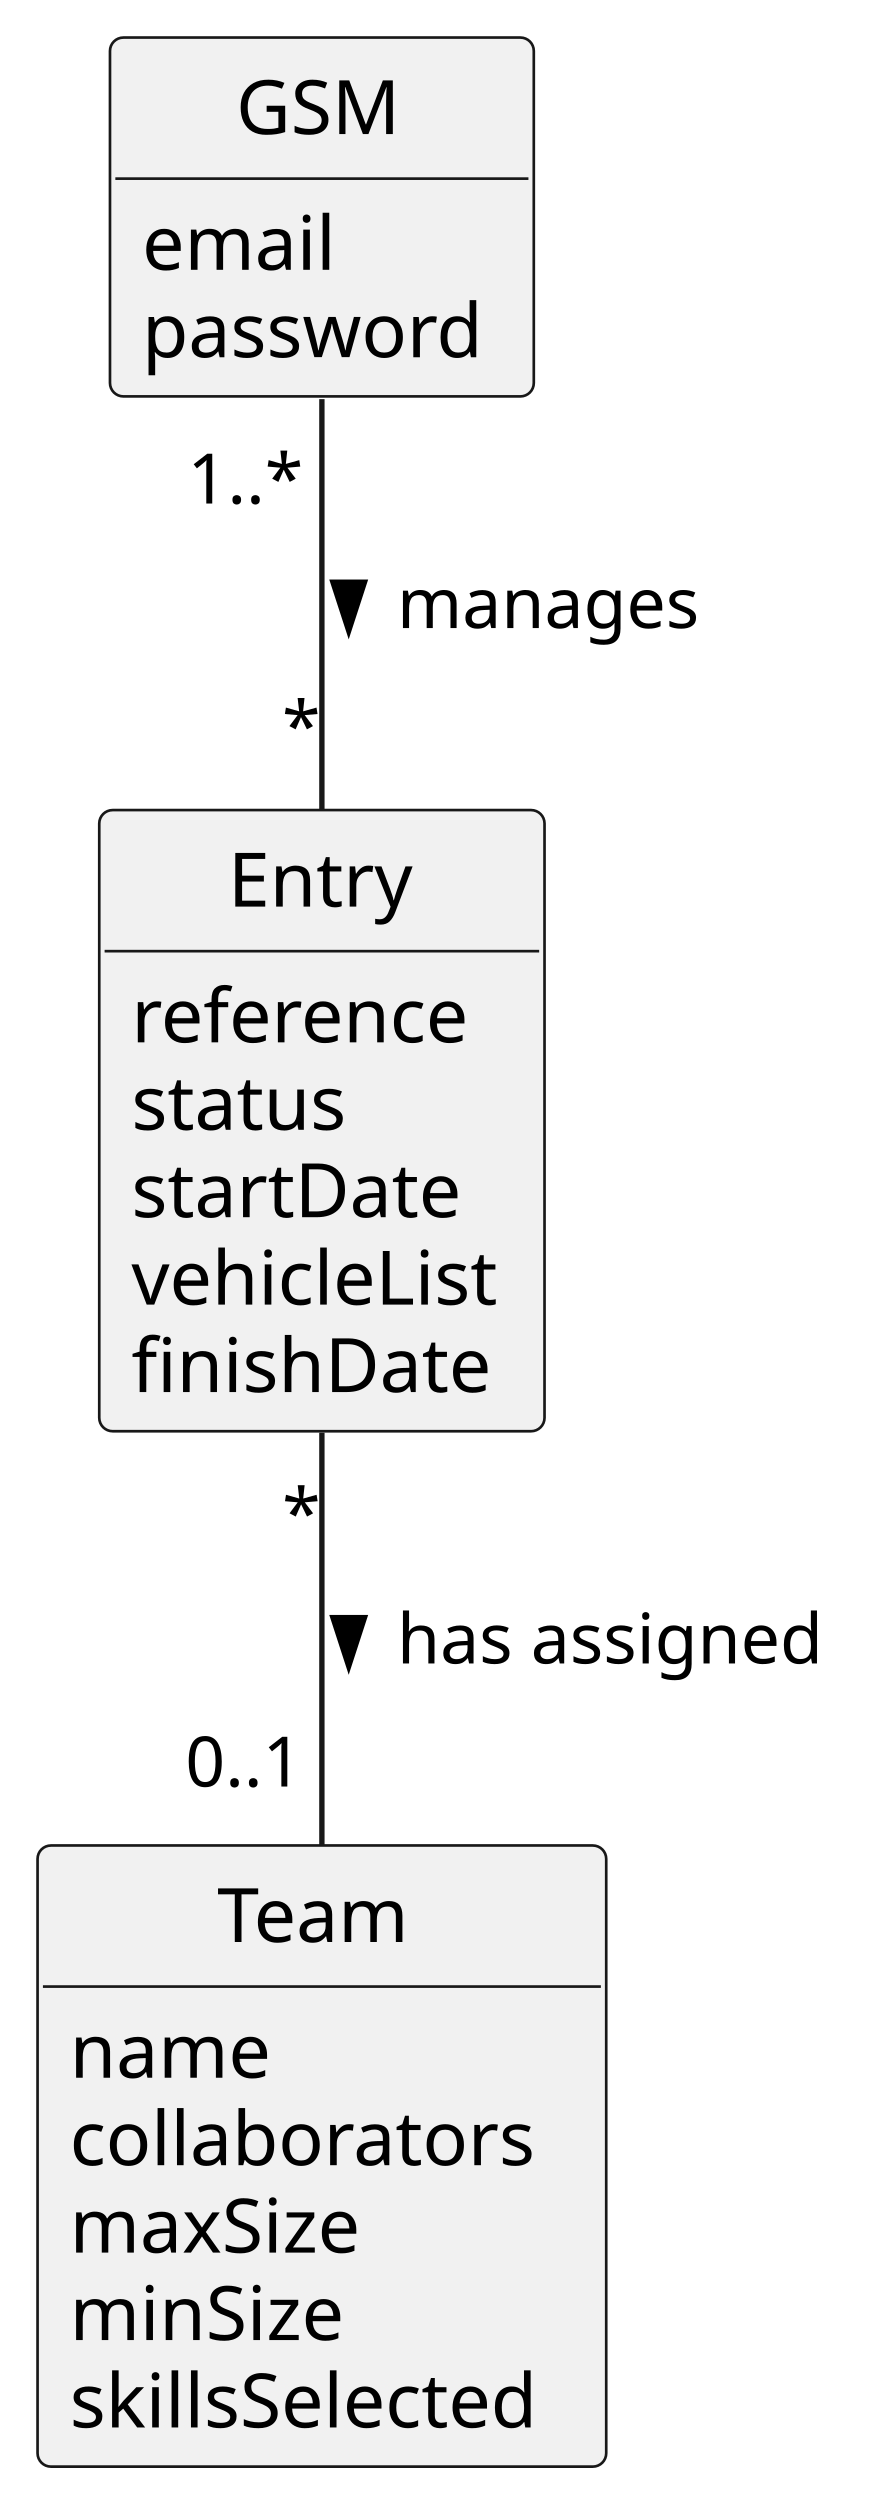
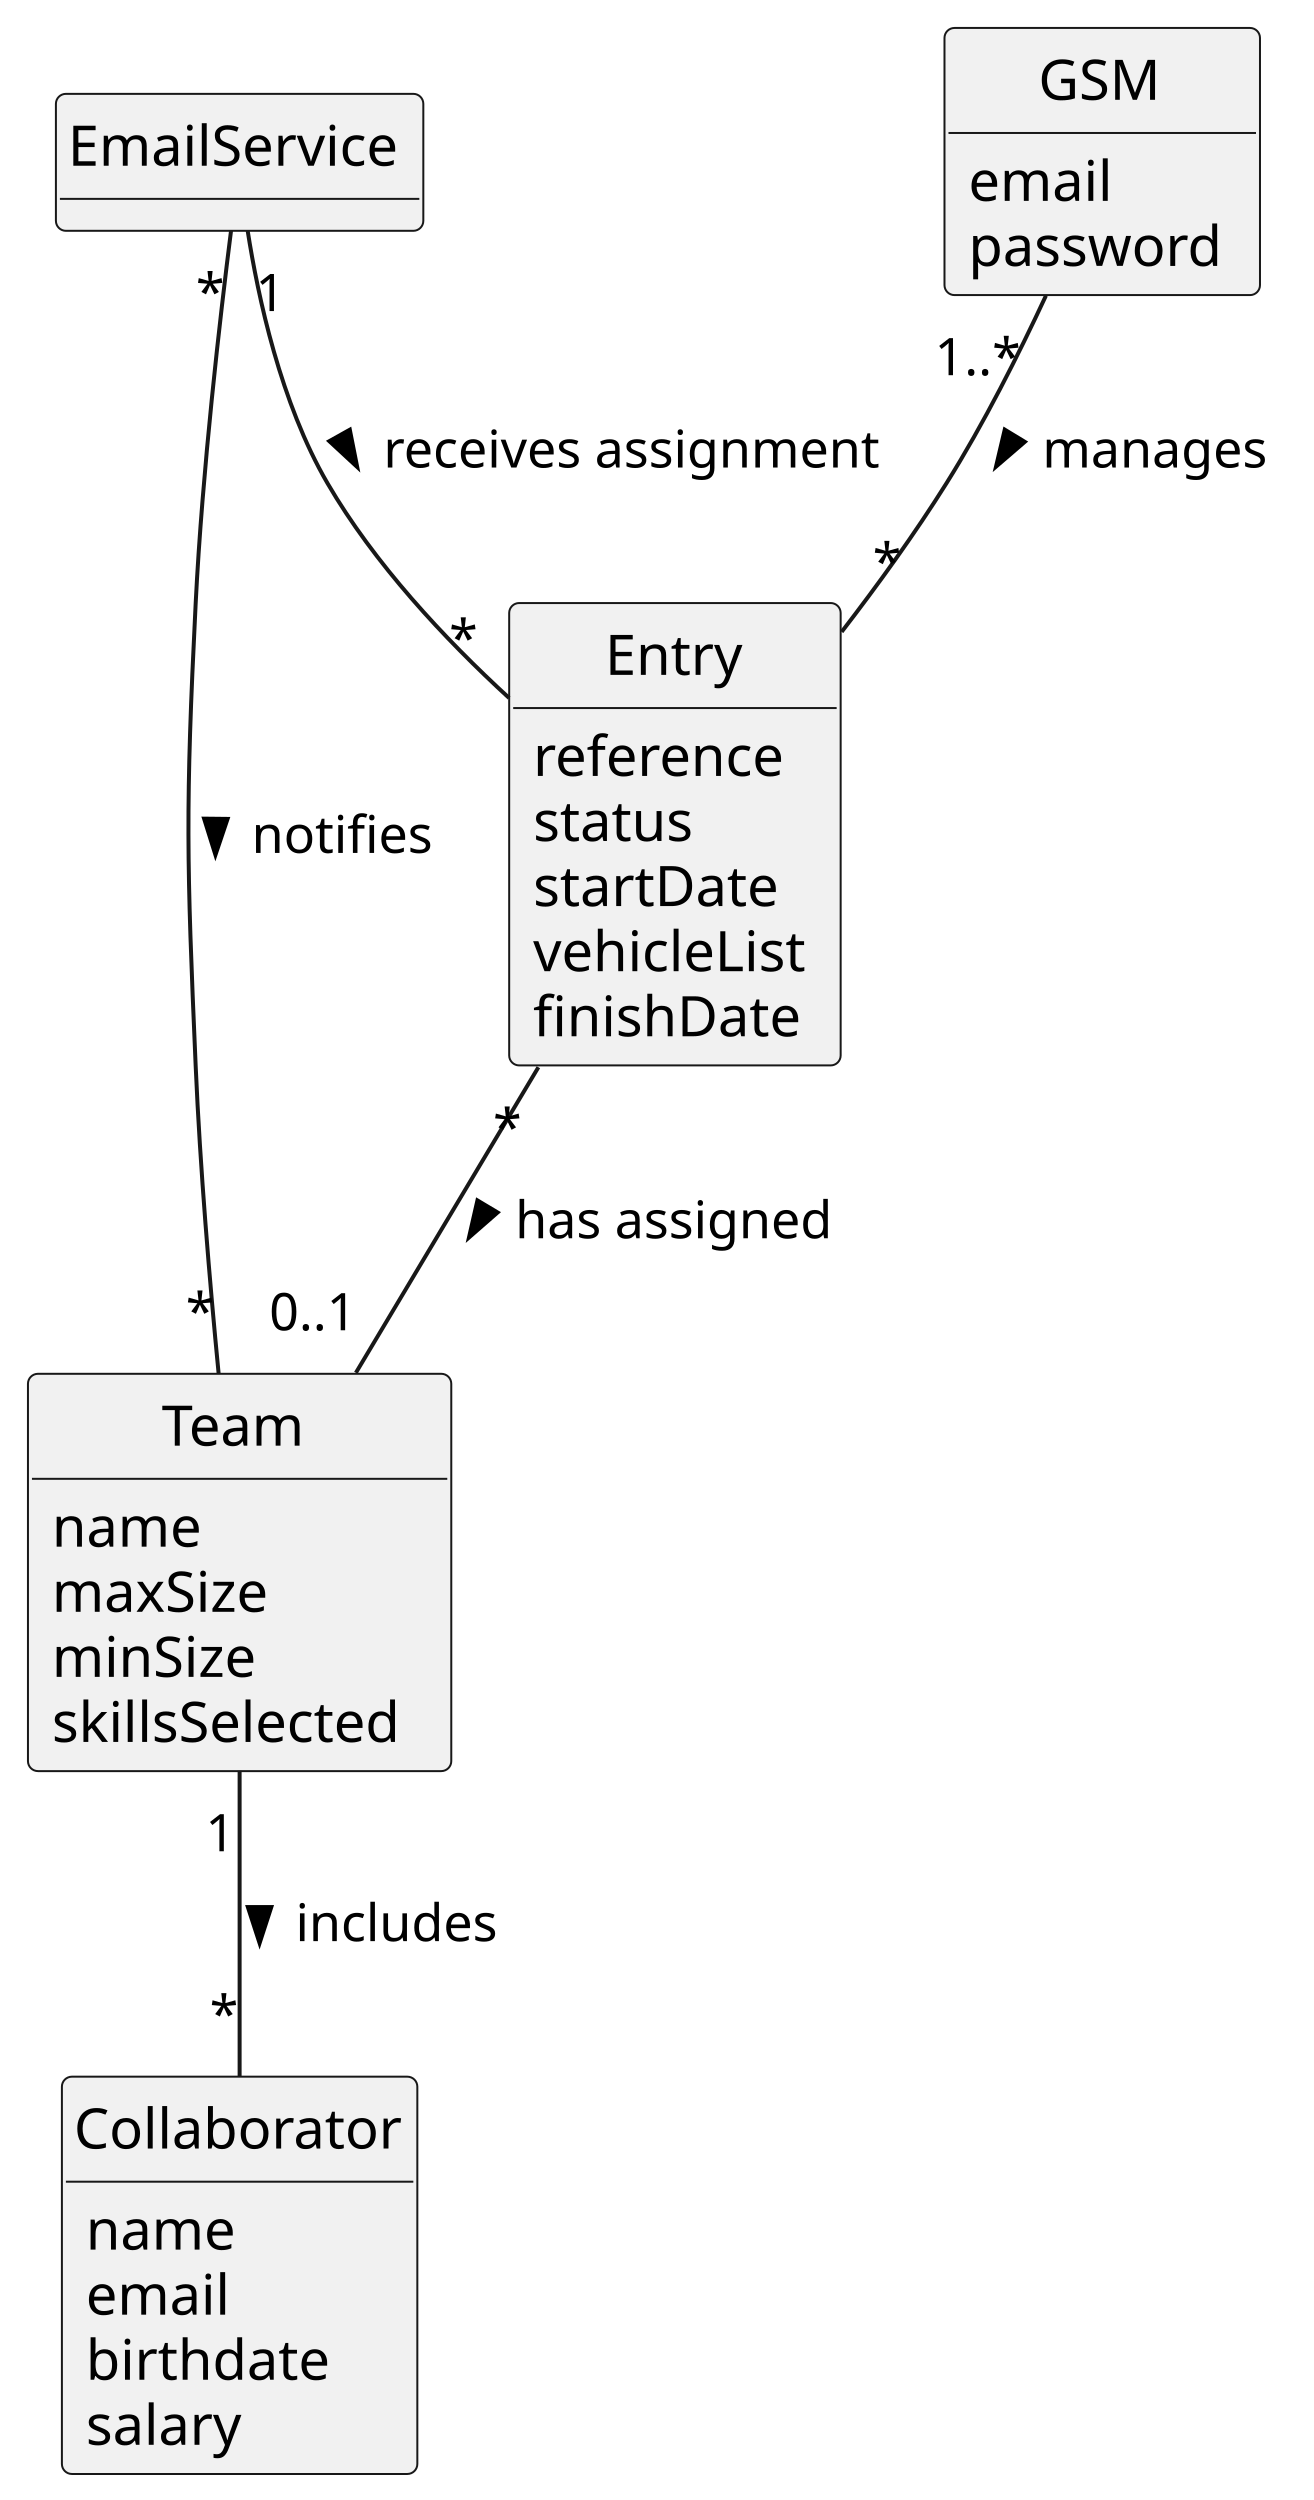
- <svg xmlns="http://www.w3.org/2000/svg" contentStyleType="text/css" height="466px" preserveAspectRatio="none" style="width:166px;height:466px;background:#FFFFFF;" version="1.1" viewBox="0 0 166 466" width="166px" zoomAndPan="magnify">
+ <svg xmlns="http://www.w3.org/2000/svg" contentStyleType="text/css" height="626px" preserveAspectRatio="none" style="width:329px;height:626px;background:#FFFFFF;" version="1.1" viewBox="0 0 329 626" width="329px" zoomAndPan="magnify">
  <defs />
  <g>
    <g id="elem_Entry">
-       <rect codeLine="8" fill="#F1F1F1" height="115.781" id="Entry" rx="2.5" ry="2.5" style="stroke:#181818;stroke-width:0.5;" width="83" x="18.5" y="151" />
-       <text fill="#000000" font-family="sans-serif" font-size="14" lengthAdjust="spacing" textLength="35" x="42.5" y="168.995">Entry</text>
-       <line style="stroke:#181818;stroke-width:0.5;" x1="19.5" x2="100.5" y1="177.297" y2="177.297" />
-       <text fill="#000000" font-family="sans-serif" font-size="14" lengthAdjust="spacing" textLength="67" x="24.5" y="194.292">reference</text>
-       <text fill="#000000" font-family="sans-serif" font-size="14" lengthAdjust="spacing" textLength="43" x="24.5" y="210.589">status</text>
-       <text fill="#000000" font-family="sans-serif" font-size="14" lengthAdjust="spacing" textLength="64" x="24.5" y="226.886">startDate</text>
-       <text fill="#000000" font-family="sans-serif" font-size="14" lengthAdjust="spacing" textLength="71" x="24.5" y="243.183">vehicleList</text>
-       <text fill="#000000" font-family="sans-serif" font-size="14" lengthAdjust="spacing" textLength="69" x="24.5" y="259.479">finishDate</text>
+       <rect codeLine="8" fill="#F1F1F1" height="115.781" id="Entry" rx="2.5" ry="2.5" style="stroke:#181818;stroke-width:0.5;" width="83" x="127.5" y="151" />
+       <text fill="#000000" font-family="sans-serif" font-size="14" lengthAdjust="spacing" textLength="35" x="151.5" y="168.995">Entry</text>
+       <line style="stroke:#181818;stroke-width:0.5;" x1="128.5" x2="209.5" y1="177.297" y2="177.297" />
+       <text fill="#000000" font-family="sans-serif" font-size="14" lengthAdjust="spacing" textLength="67" x="133.5" y="194.292">reference</text>
+       <text fill="#000000" font-family="sans-serif" font-size="14" lengthAdjust="spacing" textLength="43" x="133.5" y="210.589">status</text>
+       <text fill="#000000" font-family="sans-serif" font-size="14" lengthAdjust="spacing" textLength="64" x="133.5" y="226.886">startDate</text>
+       <text fill="#000000" font-family="sans-serif" font-size="14" lengthAdjust="spacing" textLength="71" x="133.5" y="243.183">vehicleList</text>
+       <text fill="#000000" font-family="sans-serif" font-size="14" lengthAdjust="spacing" textLength="69" x="133.5" y="259.479">finishDate</text>
    </g>
    <g id="elem_GSM">
-       <rect codeLine="16" fill="#F1F1F1" height="66.891" id="GSM" rx="2.5" ry="2.5" style="stroke:#181818;stroke-width:0.5;" width="79" x="20.5" y="7" />
-       <text fill="#000000" font-family="sans-serif" font-size="14" lengthAdjust="spacing" textLength="32" x="44" y="24.995">GSM</text>
-       <line style="stroke:#181818;stroke-width:0.5;" x1="21.5" x2="98.5" y1="33.297" y2="33.297" />
-       <text fill="#000000" font-family="sans-serif" font-size="14" lengthAdjust="spacing" textLength="36" x="26.5" y="50.292">email</text>
-       <text fill="#000000" font-family="sans-serif" font-size="14" lengthAdjust="spacing" textLength="67" x="26.5" y="66.589">password</text>
+       <rect codeLine="16" fill="#F1F1F1" height="66.891" id="GSM" rx="2.5" ry="2.5" style="stroke:#181818;stroke-width:0.5;" width="79" x="236.5" y="7" />
+       <text fill="#000000" font-family="sans-serif" font-size="14" lengthAdjust="spacing" textLength="32" x="260" y="24.995">GSM</text>
+       <line style="stroke:#181818;stroke-width:0.5;" x1="237.5" x2="314.5" y1="33.297" y2="33.297" />
+       <text fill="#000000" font-family="sans-serif" font-size="14" lengthAdjust="spacing" textLength="36" x="242.5" y="50.292">email</text>
+       <text fill="#000000" font-family="sans-serif" font-size="14" lengthAdjust="spacing" textLength="67" x="242.5" y="66.589">password</text>
    </g>
    <g id="elem_Team">
-       <rect codeLine="21" fill="#F1F1F1" height="115.781" id="Team" rx="2.5" ry="2.5" style="stroke:#181818;stroke-width:0.5;" width="106" x="7" y="344" />
+       <rect codeLine="21" fill="#F1F1F1" height="99.484" id="Team" rx="2.5" ry="2.5" style="stroke:#181818;stroke-width:0.5;" width="106" x="7" y="344" />
      <text fill="#000000" font-family="sans-serif" font-size="14" lengthAdjust="spacing" textLength="39" x="40.5" y="361.995">Team</text>
      <line style="stroke:#181818;stroke-width:0.5;" x1="8" x2="112" y1="370.297" y2="370.297" />
      <text fill="#000000" font-family="sans-serif" font-size="14" lengthAdjust="spacing" textLength="39" x="13" y="387.292">name</text>
-       <text fill="#000000" font-family="sans-serif" font-size="14" lengthAdjust="spacing" textLength="89" x="13" y="403.589">collaborators</text>
-       <text fill="#000000" font-family="sans-serif" font-size="14" lengthAdjust="spacing" textLength="57" x="13" y="419.886">maxSize</text>
-       <text fill="#000000" font-family="sans-serif" font-size="14" lengthAdjust="spacing" textLength="54" x="13" y="436.183">minSize</text>
-       <text fill="#000000" font-family="sans-serif" font-size="14" lengthAdjust="spacing" textLength="94" x="13" y="452.479">skillsSelected</text>
+       <text fill="#000000" font-family="sans-serif" font-size="14" lengthAdjust="spacing" textLength="57" x="13" y="403.589">maxSize</text>
+       <text fill="#000000" font-family="sans-serif" font-size="14" lengthAdjust="spacing" textLength="54" x="13" y="419.886">minSize</text>
+       <text fill="#000000" font-family="sans-serif" font-size="14" lengthAdjust="spacing" textLength="94" x="13" y="436.183">skillsSelected</text>
+     </g>
+     <g id="elem_Collaborator">
+       <rect codeLine="28" fill="#F1F1F1" height="99.484" id="Collaborator" rx="2.5" ry="2.5" style="stroke:#181818;stroke-width:0.5;" width="89" x="15.5" y="520" />
+       <text fill="#000000" font-family="sans-serif" font-size="14" lengthAdjust="spacing" textLength="83" x="18.5" y="537.995">Collaborator</text>
+       <line style="stroke:#181818;stroke-width:0.5;" x1="16.5" x2="103.5" y1="546.297" y2="546.297" />
+       <text fill="#000000" font-family="sans-serif" font-size="14" lengthAdjust="spacing" textLength="39" x="21.5" y="563.292">name</text>
+       <text fill="#000000" font-family="sans-serif" font-size="14" lengthAdjust="spacing" textLength="36" x="21.5" y="579.589">email</text>
+       <text fill="#000000" font-family="sans-serif" font-size="14" lengthAdjust="spacing" textLength="62" x="21.5" y="595.886">birthdate</text>
+       <text fill="#000000" font-family="sans-serif" font-size="14" lengthAdjust="spacing" textLength="39" x="21.5" y="612.183">salary</text>
+     </g>
+     <g id="elem_EmailService">
+       <rect codeLine="36" fill="#F1F1F1" height="34.297" id="EmailService" rx="2.5" ry="2.5" style="stroke:#181818;stroke-width:0.5;" width="92" x="14" y="23.5" />
+       <text fill="#000000" font-family="sans-serif" font-size="14" lengthAdjust="spacing" textLength="86" x="17" y="41.495">EmailService</text>
+       <line style="stroke:#181818;stroke-width:0.5;" x1="15" x2="105" y1="49.797" y2="49.797" />
    </g>
    <g id="link_GSM_Entry">
-       <path codeLine="30" d="M60,74.4 C60,96.19 60,125.37 60,150.89 " fill="none" id="GSM-Entry" style="stroke:#181818;stroke-width:1.0;" />
-       <polygon fill="#000000" points="65,117.566,67.939,108.521,62.061,108.521,65,117.566" style="stroke:#000000;stroke-width:1.0;" />
-       <text fill="#000000" font-family="sans-serif" font-size="13" lengthAdjust="spacing" textLength="60" x="74" y="117.067">manages</text>
-       <text fill="#000000" font-family="sans-serif" font-size="13" lengthAdjust="spacing" textLength="23" x="34.952" y="93.863">1..*</text>
-       <text fill="#000000" font-family="sans-serif" font-size="13" lengthAdjust="spacing" textLength="7" x="52.573" y="139.982">*</text>
+       <path codeLine="39" d="M261.9,74.04 C255.06,88.76 246.31,106.15 237,121 C229.16,133.51 219.89,146.36 210.75,158.22 " fill="none" id="GSM-Entry" style="stroke:#181818;stroke-width:1.0;" />
+       <polygon fill="#000000" points="249.404,116.839,256.612,110.636,251.589,107.583,249.404,116.839" style="stroke:#000000;stroke-width:1.0;" />
+       <text fill="#000000" font-family="sans-serif" font-size="13" lengthAdjust="spacing" textLength="60" x="261" y="117.067">manages</text>
+       <text fill="#000000" font-family="sans-serif" font-size="13" lengthAdjust="spacing" textLength="23" x="234.02" y="93.953">1..*</text>
+       <text fill="#000000" font-family="sans-serif" font-size="13" lengthAdjust="spacing" textLength="7" x="218.527" y="145.3">*</text>
    </g>
    <g id="link_Entry_Team">
-       <path codeLine="32" d="M60,267.05 C60,291.34 60,319.62 60,343.92 " fill="none" id="Entry-Team" style="stroke:#181818;stroke-width:1.0;" />
-       <polygon fill="#000000" points="65,310.566,67.939,301.521,62.061,301.521,65,310.566" style="stroke:#000000;stroke-width:1.0;" />
-       <text fill="#000000" font-family="sans-serif" font-size="13" lengthAdjust="spacing" textLength="84" x="74" y="310.067">has assigned</text>
-       <text fill="#000000" font-family="sans-serif" font-size="13" lengthAdjust="spacing" textLength="7" x="52.595" y="286.716">*</text>
-       <text fill="#000000" font-family="sans-serif" font-size="13" lengthAdjust="spacing" textLength="24" x="34.538" y="333.016">0..1</text>
+       <path codeLine="41" d="M134.81,267.24 C120.14,291.81 103.18,320.21 89.11,343.75 " fill="none" id="Entry-Team" style="stroke:#181818;stroke-width:1.0;" />
+       <polygon fill="#000000" points="117.436,309.859,124.597,303.601,119.551,300.587,117.436,309.859" style="stroke:#000000;stroke-width:1.0;" />
+       <text fill="#000000" font-family="sans-serif" font-size="13" lengthAdjust="spacing" textLength="84" x="129" y="310.067">has assigned</text>
+       <text fill="#000000" font-family="sans-serif" font-size="13" lengthAdjust="spacing" textLength="7" x="123.452" y="286.928">*</text>
+       <text fill="#000000" font-family="sans-serif" font-size="13" lengthAdjust="spacing" textLength="24" x="67.409" y="333.1">0..1</text>
+     </g>
+     <g id="link_Team_Collaborator">
+       <path codeLine="43" d="M60,443.43 C60,467.35 60,496.06 60,519.94 " fill="none" id="Team-Collaborator" style="stroke:#181818;stroke-width:1.0;" />
+       <polygon fill="#000000" points="65,486.566,67.939,477.521,62.061,477.521,65,486.566" style="stroke:#000000;stroke-width:1.0;" />
+       <text fill="#000000" font-family="sans-serif" font-size="13" lengthAdjust="spacing" textLength="52" x="74" y="486.067">includes</text>
+       <text fill="#000000" font-family="sans-serif" font-size="13" lengthAdjust="spacing" textLength="8" x="51.438" y="463.548">1</text>
+       <text fill="#000000" font-family="sans-serif" font-size="13" lengthAdjust="spacing" textLength="7" x="52.508" y="508.958">*</text>
+     </g>
+     <g id="link_EmailService_Entry">
+       <path codeLine="45" d="M62,57.68 C64.61,74.44 70.32,100.96 82,121 C93.72,141.12 111.24,159.87 127.48,174.78 " fill="none" id="EmailService-Entry" style="stroke:#181818;stroke-width:1.0;" />
+       <polygon fill="#000000" points="89.44,116.93,87.591,107.601,82.461,110.47,89.44,116.93" style="stroke:#000000;stroke-width:1.0;" />
+       <text fill="#000000" font-family="sans-serif" font-size="13" lengthAdjust="spacing" textLength="132" x="96" y="117.067">receives assignment</text>
+       <text fill="#000000" font-family="sans-serif" font-size="13" lengthAdjust="spacing" textLength="8" x="63.987" y="77.895">1</text>
+       <text fill="#000000" font-family="sans-serif" font-size="13" lengthAdjust="spacing" textLength="7" x="112.461" y="164.447">*</text>
+     </g>
+     <g id="link_EmailService_Team">
+       <path codeLine="46" d="M57.85,57.79 C55.15,79.14 50.66,117.8 49,151 C46.42,202.49 46.75,215.49 49,267 C50.11,292.46 52.49,320.73 54.75,343.99 " fill="none" id="EmailService-Team" style="stroke:#181818;stroke-width:1.0;" />
+       <polygon fill="#000000" points="53.946,214.066,56.983,205.053,51.105,204.99,53.946,214.066" style="stroke:#000000;stroke-width:1.0;" />
+       <text fill="#000000" font-family="sans-serif" font-size="13" lengthAdjust="spacing" textLength="46" x="63" y="213.567">notifies</text>
+       <text fill="#000000" font-family="sans-serif" font-size="13" lengthAdjust="spacing" textLength="7" x="49.049" y="77.733">*</text>
+       <text fill="#000000" font-family="sans-serif" font-size="13" lengthAdjust="spacing" textLength="7" x="46.52" y="333.015">*</text>
    </g>
  </g>
</svg>
